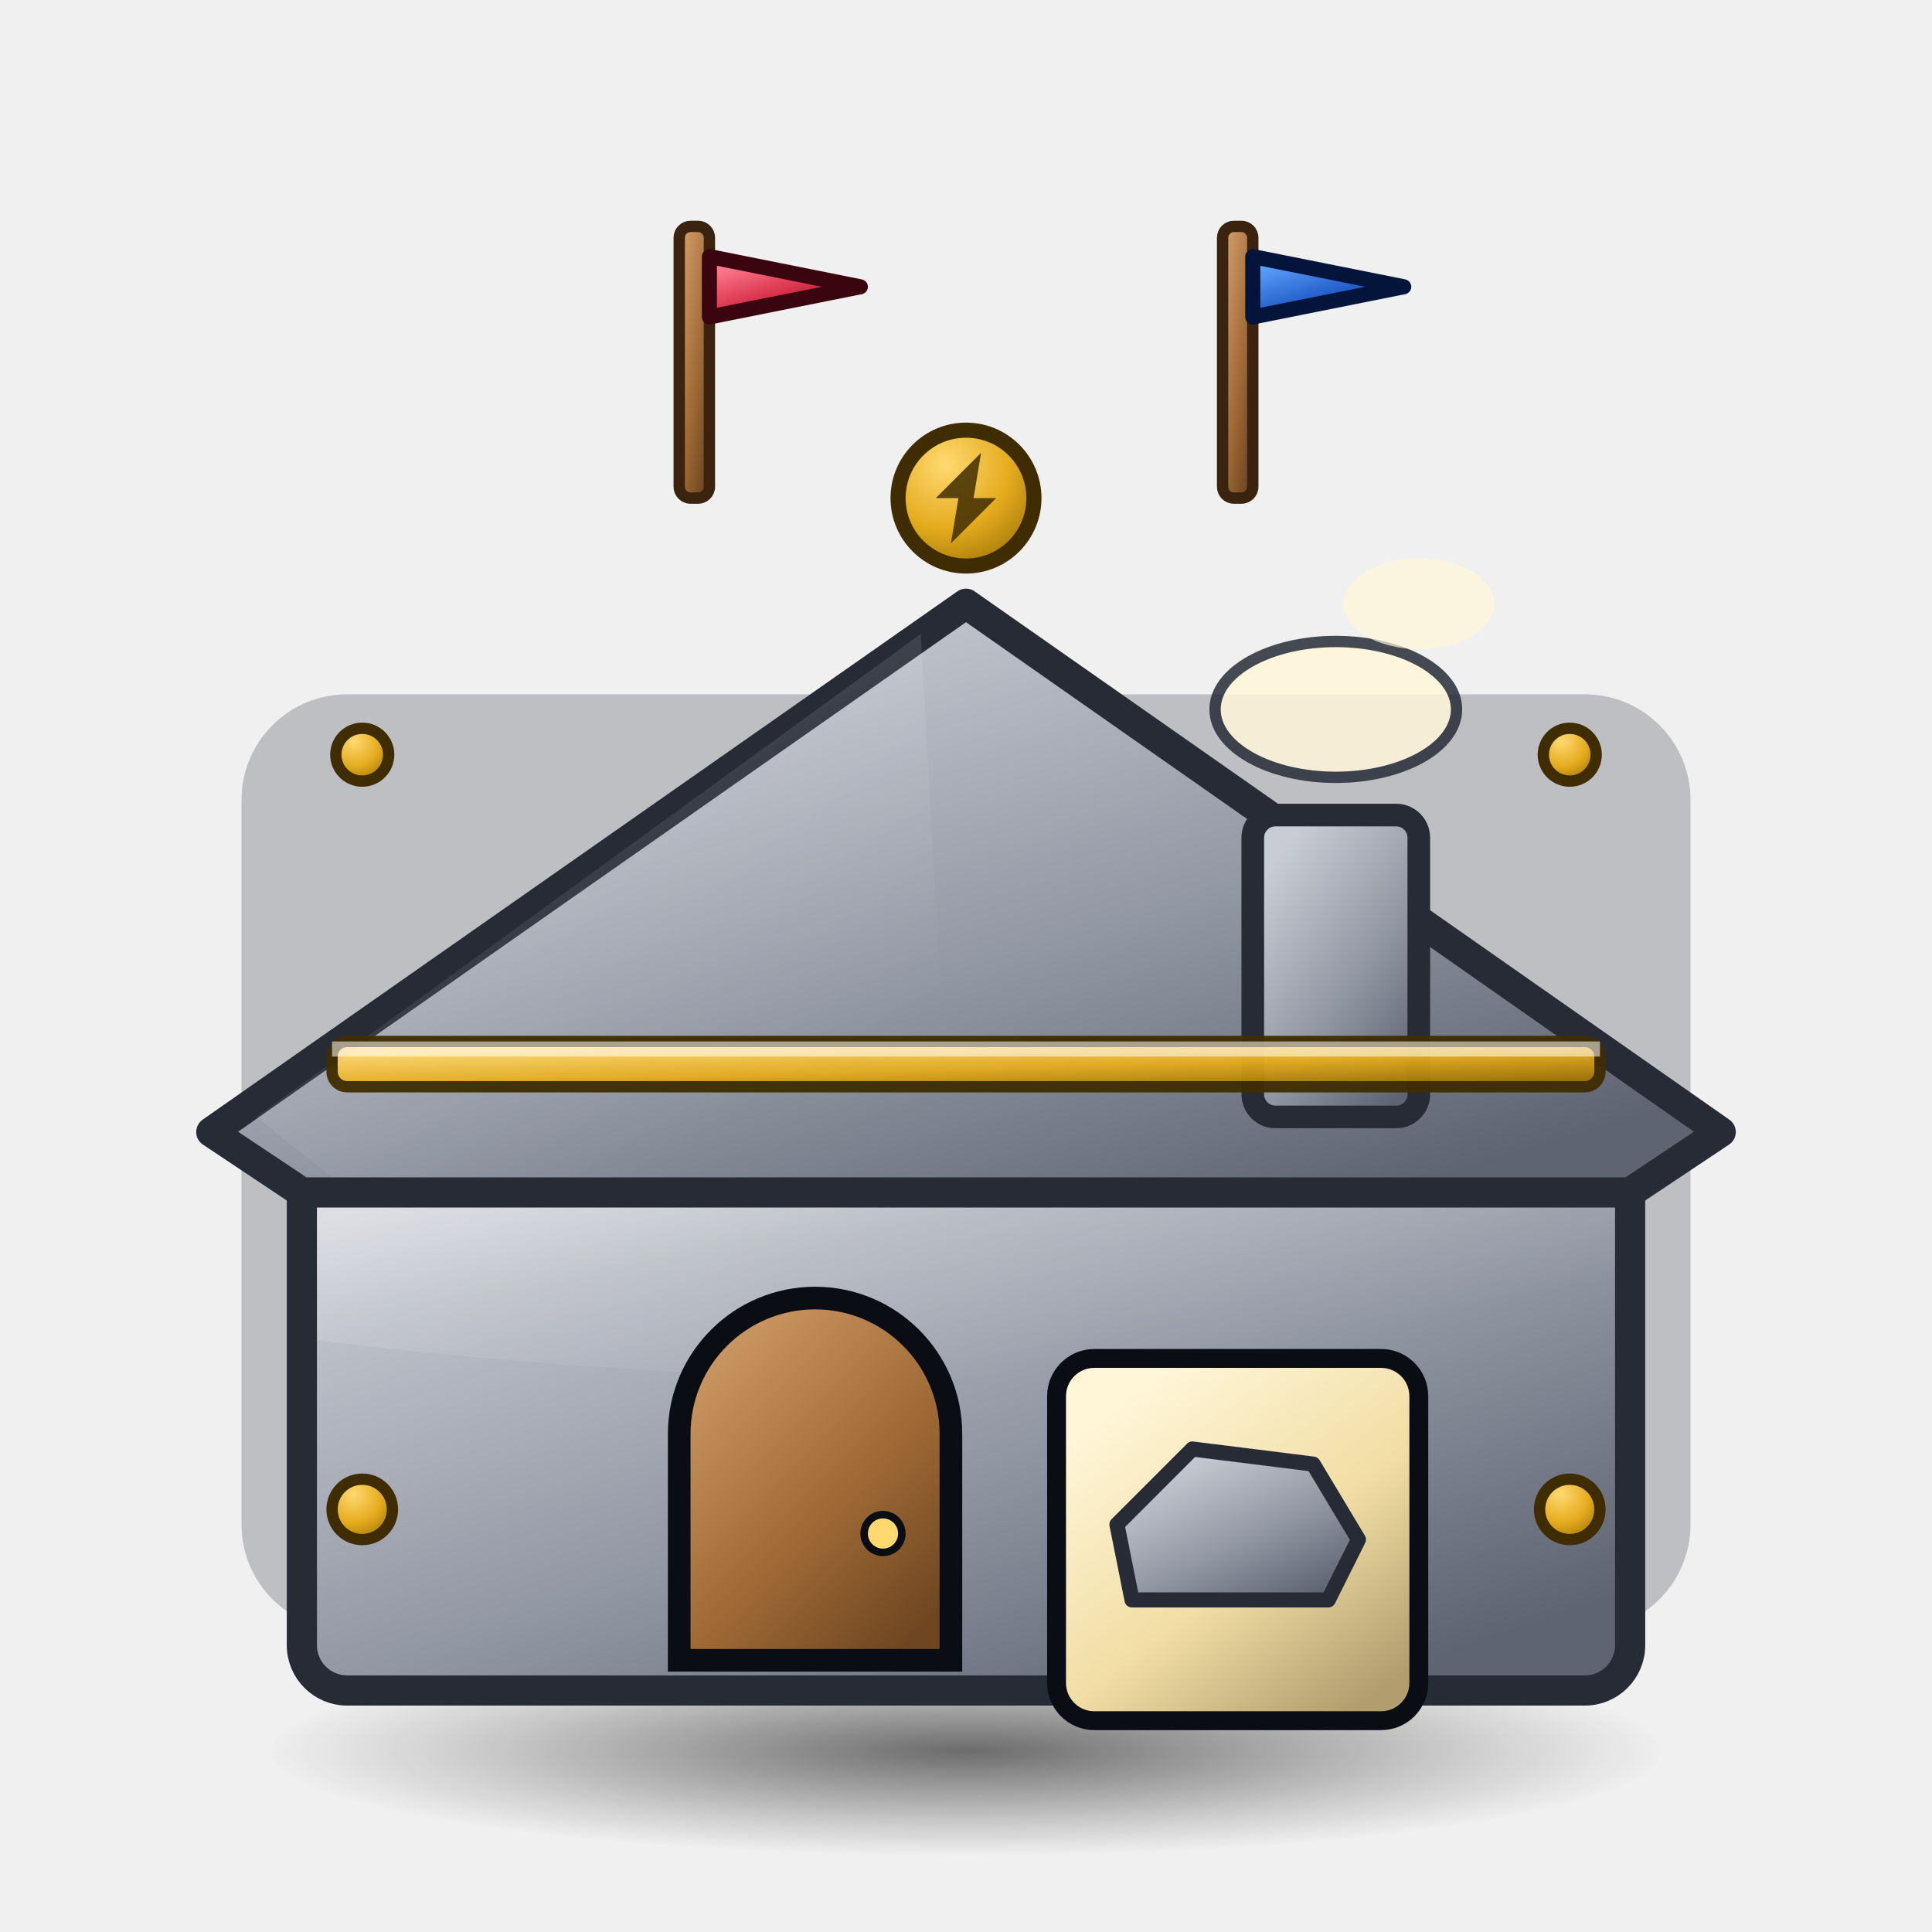
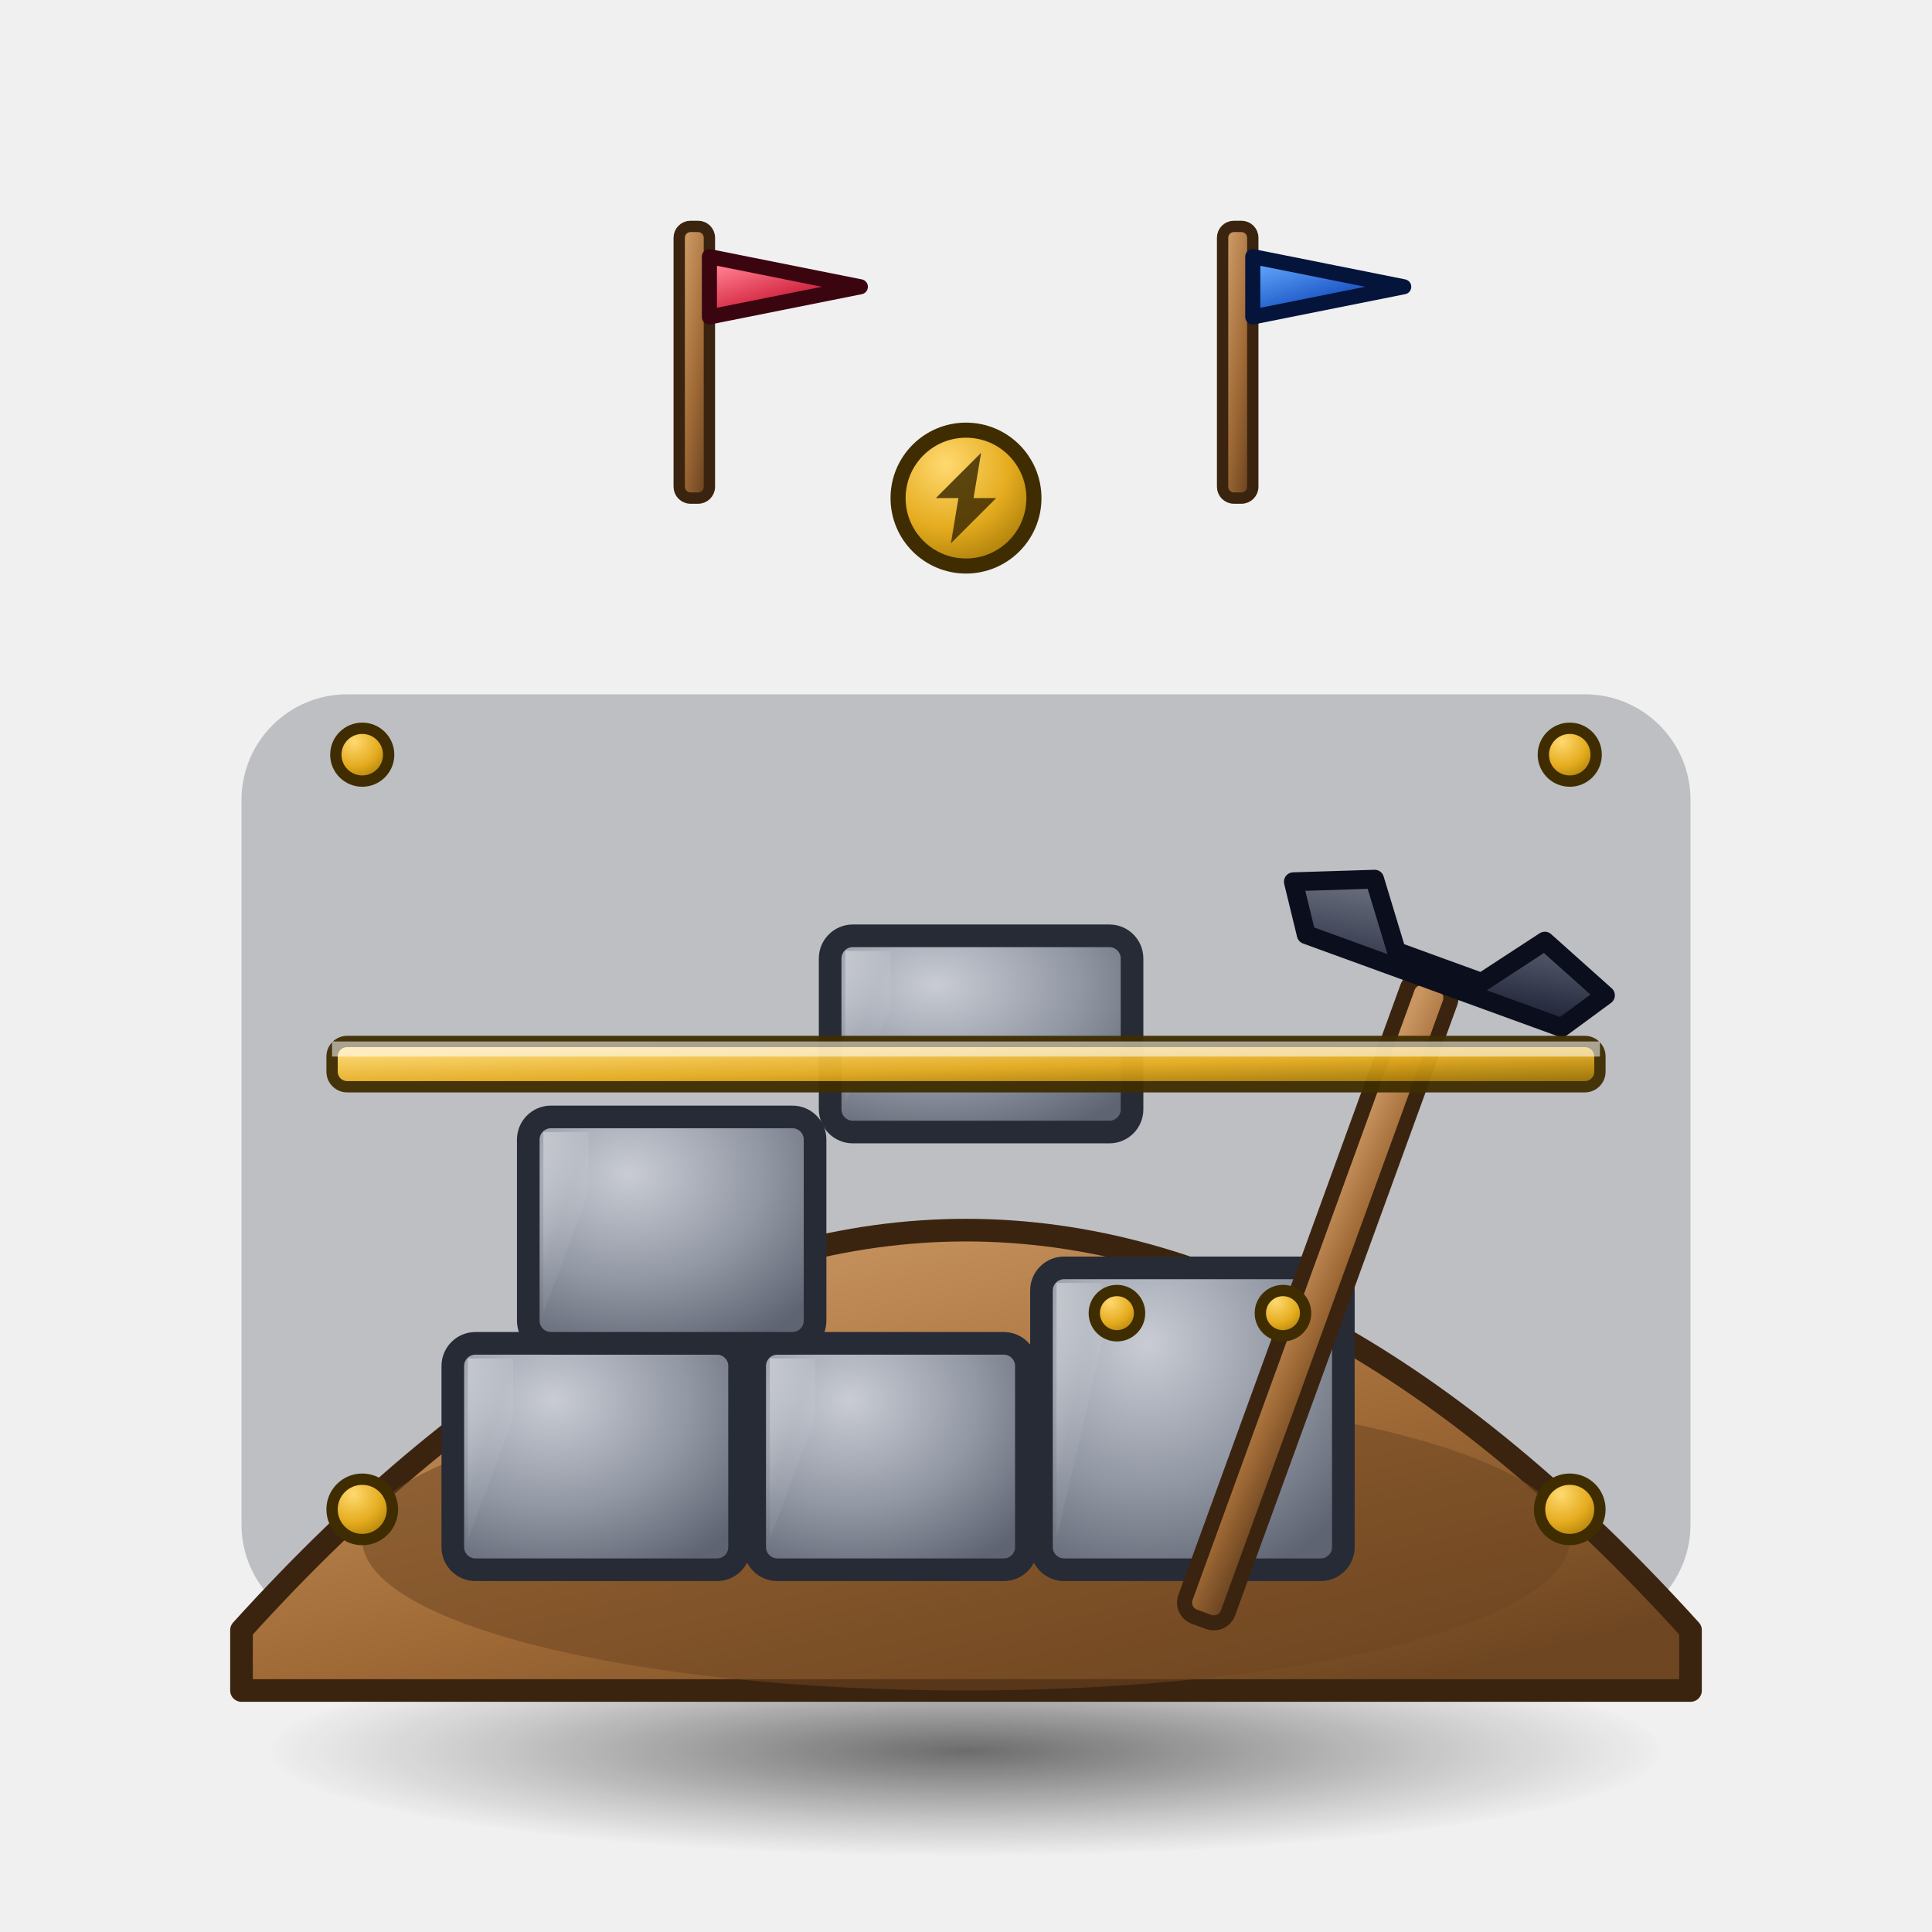
<svg xmlns="http://www.w3.org/2000/svg" viewBox="0 0 256 256" width="256" height="256" shape-rendering="geometricPrecision">
  <defs>
    <filter id="gk-shadow-soft" x="-30%" y="-30%" width="160%" height="160%">
      <feGaussianBlur in="SourceAlpha" stdDeviation="3" />
      <feOffset dx="0" dy="3" result="b" />
      <feComponentTransfer>
        <feFuncA type="linear" slope="0.55" />
      </feComponentTransfer>
      <feMerge>
        <feMergeNode />
        <feMergeNode in="SourceGraphic" />
      </feMerge>
    </filter>
    <filter id="gk-bevel" x="-10%" y="-10%" width="120%" height="120%">
      <feGaussianBlur in="SourceAlpha" stdDeviation="2" result="blur" />
      <feSpecularLighting in="blur" surfaceScale="3" specularConstant="0.6" specularExponent="20" lighting-color="#ffffff" result="spec">
        <feDistantLight azimuth="135" elevation="55" />
      </feSpecularLighting>
      <feComposite in="spec" in2="SourceAlpha" operator="in" result="specMasked" />
      <feComposite in="SourceGraphic" in2="specMasked" operator="arithmetic" k1="0" k2="1" k3="1" k4="0" />
    </filter>
    <linearGradient id="gk-gloss" x1="0" y1="0" x2="0.7" y2="0.9">
      <stop offset="0" stop-color="#FFFFFF" stop-opacity="0.85" />
      <stop offset="0.55" stop-color="#FFFFFF" stop-opacity="0.18" />
      <stop offset="1" stop-color="#FFFFFF" stop-opacity="0" />
    </linearGradient>
    <radialGradient id="gk-contact-shadow" cx="0.5" cy="0.5" r="0.5">
      <stop offset="0" stop-color="#000000" stop-opacity="0.55" />
      <stop offset="0.7" stop-color="#000000" stop-opacity="0.15" />
      <stop offset="1" stop-color="#000000" stop-opacity="0" />
    </radialGradient>
    <linearGradient id="gk-grad-wood" x1="0.2" y1="0.1" x2="0.85" y2="0.95">
      <stop offset="0" stop-color="#C99560" />
      <stop offset="0.55" stop-color="#A06A36" />
      <stop offset="1" stop-color="#6E4621" />
    </linearGradient>
    <radialGradient id="gk-rgrad-wood" cx="0.35" cy="0.25" r="0.85">
      <stop offset="0" stop-color="#C99560" />
      <stop offset="0.55" stop-color="#A06A36" />
      <stop offset="1" stop-color="#6E4621" />
    </radialGradient>
    <linearGradient id="gk-grad-stone" x1="0.2" y1="0.1" x2="0.85" y2="0.95">
      <stop offset="0" stop-color="#C9CCD4" />
      <stop offset="0.55" stop-color="#9298A4" />
      <stop offset="1" stop-color="#5E6471" />
    </linearGradient>
    <radialGradient id="gk-rgrad-stone" cx="0.35" cy="0.25" r="0.85">
      <stop offset="0" stop-color="#C9CCD4" />
      <stop offset="0.55" stop-color="#9298A4" />
      <stop offset="1" stop-color="#5E6471" />
    </radialGradient>
    <linearGradient id="gk-grad-brick" x1="0.2" y1="0.1" x2="0.85" y2="0.95">
      <stop offset="0" stop-color="#CE684D" />
      <stop offset="0.55" stop-color="#9C4231" />
      <stop offset="1" stop-color="#6A2618" />
    </linearGradient>
    <radialGradient id="gk-rgrad-brick" cx="0.35" cy="0.25" r="0.85">
      <stop offset="0" stop-color="#CE684D" />
      <stop offset="0.55" stop-color="#9C4231" />
      <stop offset="1" stop-color="#6A2618" />
    </radialGradient>
    <linearGradient id="gk-grad-thatch" x1="0.2" y1="0.1" x2="0.85" y2="0.95">
      <stop offset="0" stop-color="#E3B563" />
      <stop offset="0.55" stop-color="#B0832F" />
      <stop offset="1" stop-color="#79581B" />
    </linearGradient>
    <radialGradient id="gk-rgrad-thatch" cx="0.35" cy="0.25" r="0.85">
      <stop offset="0" stop-color="#E3B563" />
      <stop offset="0.55" stop-color="#B0832F" />
      <stop offset="1" stop-color="#79581B" />
    </radialGradient>
    <linearGradient id="gk-grad-steel" x1="0.2" y1="0.1" x2="0.85" y2="0.95">
      <stop offset="0" stop-color="#A0B0BE" />
      <stop offset="0.55" stop-color="#6F8190" />
      <stop offset="1" stop-color="#3F4D5A" />
    </linearGradient>
    <radialGradient id="gk-rgrad-steel" cx="0.35" cy="0.25" r="0.85">
      <stop offset="0" stop-color="#A0B0BE" />
      <stop offset="0.55" stop-color="#6F8190" />
      <stop offset="1" stop-color="#3F4D5A" />
    </radialGradient>
    <linearGradient id="gk-grad-iron" x1="0.2" y1="0.1" x2="0.85" y2="0.95">
      <stop offset="0" stop-color="#6B7080" />
      <stop offset="0.55" stop-color="#43485A" />
      <stop offset="1" stop-color="#21253A" />
    </linearGradient>
    <radialGradient id="gk-rgrad-iron" cx="0.35" cy="0.25" r="0.85">
      <stop offset="0" stop-color="#6B7080" />
      <stop offset="0.55" stop-color="#43485A" />
      <stop offset="1" stop-color="#21253A" />
    </radialGradient>
    <linearGradient id="gk-grad-copper" x1="0.2" y1="0.1" x2="0.85" y2="0.95">
      <stop offset="0" stop-color="#E2A172" />
      <stop offset="0.55" stop-color="#B36839" />
      <stop offset="1" stop-color="#7A3F1B" />
    </linearGradient>
    <radialGradient id="gk-rgrad-copper" cx="0.35" cy="0.25" r="0.85">
      <stop offset="0" stop-color="#E2A172" />
      <stop offset="0.55" stop-color="#B36839" />
      <stop offset="1" stop-color="#7A3F1B" />
    </radialGradient>
    <linearGradient id="gk-grad-gold" x1="0.2" y1="0.1" x2="0.85" y2="0.95">
      <stop offset="0" stop-color="#FFD970" />
      <stop offset="0.55" stop-color="#E5AC1F" />
      <stop offset="1" stop-color="#9F7505" />
    </linearGradient>
    <radialGradient id="gk-rgrad-gold" cx="0.35" cy="0.25" r="0.85">
      <stop offset="0" stop-color="#FFD970" />
      <stop offset="0.55" stop-color="#E5AC1F" />
      <stop offset="1" stop-color="#9F7505" />
    </radialGradient>
    <linearGradient id="gk-grad-ruby" x1="0.2" y1="0.1" x2="0.85" y2="0.95">
      <stop offset="0" stop-color="#FF7A8C" />
      <stop offset="0.55" stop-color="#D62E48" />
      <stop offset="1" stop-color="#8C1428" />
    </linearGradient>
    <radialGradient id="gk-rgrad-ruby" cx="0.35" cy="0.25" r="0.85">
      <stop offset="0" stop-color="#FF7A8C" />
      <stop offset="0.55" stop-color="#D62E48" />
      <stop offset="1" stop-color="#8C1428" />
    </radialGradient>
    <linearGradient id="gk-grad-emerald" x1="0.2" y1="0.1" x2="0.85" y2="0.95">
      <stop offset="0" stop-color="#5BDD96" />
      <stop offset="0.55" stop-color="#1FA561" />
      <stop offset="1" stop-color="#0E6C3D" />
    </linearGradient>
    <radialGradient id="gk-rgrad-emerald" cx="0.35" cy="0.25" r="0.85">
      <stop offset="0" stop-color="#5BDD96" />
      <stop offset="0.55" stop-color="#1FA561" />
      <stop offset="1" stop-color="#0E6C3D" />
    </radialGradient>
    <linearGradient id="gk-grad-sapphire" x1="0.2" y1="0.1" x2="0.85" y2="0.95">
      <stop offset="0" stop-color="#5A9EF7" />
      <stop offset="0.55" stop-color="#235FCB" />
      <stop offset="1" stop-color="#103480" />
    </linearGradient>
    <radialGradient id="gk-rgrad-sapphire" cx="0.35" cy="0.25" r="0.85">
      <stop offset="0" stop-color="#5A9EF7" />
      <stop offset="0.55" stop-color="#235FCB" />
      <stop offset="1" stop-color="#103480" />
    </radialGradient>
    <linearGradient id="gk-grad-amethyst" x1="0.2" y1="0.1" x2="0.85" y2="0.95">
      <stop offset="0" stop-color="#B581FF" />
      <stop offset="0.55" stop-color="#7E47D6" />
      <stop offset="1" stop-color="#4C2289" />
    </linearGradient>
    <radialGradient id="gk-rgrad-amethyst" cx="0.35" cy="0.25" r="0.85">
      <stop offset="0" stop-color="#B581FF" />
      <stop offset="0.55" stop-color="#7E47D6" />
      <stop offset="1" stop-color="#4C2289" />
    </radialGradient>
    <linearGradient id="gk-grad-leaf" x1="0.2" y1="0.1" x2="0.85" y2="0.95">
      <stop offset="0" stop-color="#7BD15A" />
      <stop offset="0.55" stop-color="#3D9226" />
      <stop offset="1" stop-color="#1F5712" />
    </linearGradient>
    <radialGradient id="gk-rgrad-leaf" cx="0.35" cy="0.25" r="0.85">
      <stop offset="0" stop-color="#7BD15A" />
      <stop offset="0.55" stop-color="#3D9226" />
      <stop offset="1" stop-color="#1F5712" />
    </radialGradient>
    <linearGradient id="gk-grad-sky" x1="0.2" y1="0.1" x2="0.85" y2="0.95">
      <stop offset="0" stop-color="#A8D9FF" />
      <stop offset="0.55" stop-color="#5FA8E8" />
      <stop offset="1" stop-color="#2C6BB0" />
    </linearGradient>
    <radialGradient id="gk-rgrad-sky" cx="0.35" cy="0.25" r="0.85">
      <stop offset="0" stop-color="#A8D9FF" />
      <stop offset="0.55" stop-color="#5FA8E8" />
      <stop offset="1" stop-color="#2C6BB0" />
    </radialGradient>
    <linearGradient id="gk-grad-dark" x1="0.2" y1="0.1" x2="0.85" y2="0.95">
      <stop offset="0" stop-color="#3A4250" />
      <stop offset="0.55" stop-color="#222937" />
      <stop offset="1" stop-color="#10141C" />
    </linearGradient>
    <radialGradient id="gk-rgrad-dark" cx="0.35" cy="0.25" r="0.85">
      <stop offset="0" stop-color="#3A4250" />
      <stop offset="0.55" stop-color="#222937" />
      <stop offset="1" stop-color="#10141C" />
    </radialGradient>
    <linearGradient id="gk-grad-cream" x1="0.2" y1="0.1" x2="0.85" y2="0.95">
      <stop offset="0" stop-color="#FFF6D8" />
      <stop offset="0.55" stop-color="#F1DDA4" />
      <stop offset="1" stop-color="#B19D6E" />
    </linearGradient>
    <radialGradient id="gk-rgrad-cream" cx="0.35" cy="0.25" r="0.85">
      <stop offset="0" stop-color="#FFF6D8" />
      <stop offset="0.55" stop-color="#F1DDA4" />
      <stop offset="1" stop-color="#B19D6E" />
    </radialGradient>
    <radialGradient id="gk-rarity-common" cx="0.5" cy="0.55" r="0.55">
      <stop offset="0" stop-color="#9298A4" stop-opacity="0.85" />
      <stop offset="0.6" stop-color="#9298A4" stop-opacity="0.35" />
      <stop offset="1" stop-color="#9298A4" stop-opacity="0" />
    </radialGradient>
    <radialGradient id="gk-rarity-uncommon" cx="0.5" cy="0.55" r="0.55">
      <stop offset="0" stop-color="#3D9226" stop-opacity="0.85" />
      <stop offset="0.6" stop-color="#3D9226" stop-opacity="0.35" />
      <stop offset="1" stop-color="#3D9226" stop-opacity="0" />
    </radialGradient>
    <radialGradient id="gk-rarity-rare" cx="0.5" cy="0.55" r="0.55">
      <stop offset="0" stop-color="#235FCB" stop-opacity="0.85" />
      <stop offset="0.6" stop-color="#235FCB" stop-opacity="0.35" />
      <stop offset="1" stop-color="#235FCB" stop-opacity="0" />
    </radialGradient>
    <radialGradient id="gk-rarity-epic" cx="0.5" cy="0.55" r="0.55">
      <stop offset="0" stop-color="#7E47D6" stop-opacity="0.85" />
      <stop offset="0.6" stop-color="#7E47D6" stop-opacity="0.35" />
      <stop offset="1" stop-color="#7E47D6" stop-opacity="0" />
    </radialGradient>
    <radialGradient id="gk-rarity-legendary" cx="0.5" cy="0.55" r="0.55">
      <stop offset="0" stop-color="#E5AC1F" stop-opacity="0.85" />
      <stop offset="0.6" stop-color="#E5AC1F" stop-opacity="0.35" />
      <stop offset="1" stop-color="#E5AC1F" stop-opacity="0" />
    </radialGradient>
    <radialGradient id="gk-rarity-mythic" cx="0.5" cy="0.55" r="0.55">
      <stop offset="0" stop-color="#D62E48" stop-opacity="0.85" />
      <stop offset="0.6" stop-color="#D62E48" stop-opacity="0.35" />
      <stop offset="1" stop-color="#D62E48" stop-opacity="0" />
    </radialGradient>
  </defs>
  <rect x="32" y="92" width="192" height="124" rx="14" fill="#5E6471" opacity="0.35" />
  <ellipse cx="128" cy="232" rx="92" ry="14" fill="url(#gk-contact-shadow)" />
-   <rect x="40" y="144" width="176" height="80" rx="6" ry="6" fill="url(#gk-grad-stone)" stroke="#262B36" stroke-width="4" />
-   <path d="M 42 150              Q 42 146 46 146              L 210 146              Q 214 146 214 150              L 214 177.6              Q 128 188 42 177.6              Z" fill="url(#gk-gloss)" opacity="0.7" pointer-events="none" />
-   <path d="M 28 150          L 128 80          L 228 150          L 216 158          L 40 158 Z" fill="url(#gk-grad-stone)" stroke="#262B36" stroke-width="4" stroke-linejoin="round" />
-   <path d="M 34 148 L 122 84 L 126 156 L 44 156 Z" fill="url(#gk-gloss)" opacity="0.5" />
-   <rect x="166" y="108" width="22" height="40" rx="3" fill="url(#gk-grad-stone)" stroke="#262B36" stroke-width="3" />
-   <ellipse cx="177" cy="94" rx="16" ry="9" fill="#FFF6D8" opacity="0.85" stroke="#262B36" stroke-width="1.5" />
-   <ellipse cx="188" cy="80" rx="10" ry="6" fill="#FFF6D8" opacity="0.7" />
-   <path d="M 90 220              L 90 190              A 18 18 0 0 1 126 190              L 126 220 Z" fill="url(#gk-grad-wood)" stroke="#0A0D14" stroke-width="3" />
-   <circle cx="117" cy="203.2" r="2.5" fill="#FFD970" stroke="#0A0D14" stroke-width="1" />
-   <rect x="140" y="180" width="48" height="48" rx="5" fill="url(#gk-grad-cream)" stroke="#0A0D14" stroke-width="2.5" />
-   <path d="M 150 212 L 148 202 L 158 192 L 174 194 L 180 204 L 176 212 Z" fill="url(#gk-grad-stone)" stroke="#262B36" stroke-width="2" stroke-linejoin="round" />
+   <path d="M 32 216 Q 128 110 224 216 L 224 224 L 32 224 Z" fill="url(#gk-grad-wood)" stroke="#3B240F" stroke-width="3" stroke-linejoin="round" />
+   <ellipse cx="128" cy="204" rx="80" ry="20" fill="#6E4621" opacity="0.55" />
+   <g>
+     <rect x="60" y="178" width="38" height="30" rx="3" ry="3" fill="url(#gk-rgrad-stone)" stroke="#262B36" stroke-width="3" />
+     <path d="M 62 180 L 68 180 L 68 188 L 62 204 Z" fill="url(#gk-gloss)" opacity="0.45" pointer-events="none" />
+     <rect x="100" y="178" width="36" height="30" rx="3" ry="3" fill="url(#gk-rgrad-stone)" stroke="#262B36" stroke-width="3" />
+     <path d="M 102 180 L 108 180 L 108 188 L 102 204 Z" fill="url(#gk-gloss)" opacity="0.45" pointer-events="none" />
+     <rect x="70" y="148" width="38" height="30" rx="3" ry="3" fill="url(#gk-rgrad-stone)" stroke="#262B36" stroke-width="3" />
+     <path d="M 72 150 L 78 150 L 78 158 L 72 174 Z" fill="url(#gk-gloss)" opacity="0.45" pointer-events="none" />
+     <rect x="138" y="168" width="40" height="40" rx="3" ry="3" fill="url(#gk-rgrad-stone)" stroke="#262B36" stroke-width="3" />
+     <path d="M 140 170 L 146 170 L 146 178 L 140 204 Z" fill="url(#gk-gloss)" opacity="0.45" pointer-events="none" />
+     <rect x="110" y="124" width="40" height="26" rx="3" ry="3" fill="url(#gk-rgrad-stone)" stroke="#262B36" stroke-width="3" />
+     <path d="M 112 126 L 118 126 L 118 134 L 112 146 Z" fill="url(#gk-gloss)" opacity="0.45" pointer-events="none" />
+   </g>
+   <g transform="translate(190, 130) rotate(20)">
+     <rect x="-3" y="0" width="6" height="90" rx="2" fill="url(#gk-grad-wood)" stroke="#3B240F" stroke-width="2" />
+     <path d="M -18 0 L 18 0 L 22 -6 L 12 -10 L 6 -2 L -6 -2 L -12 -10 L -22 -6 Z" fill="url(#gk-grad-iron)" stroke="#0B0E1C" stroke-width="2.5" stroke-linejoin="round" />
+   </g>
+   <circle cx="148" cy="174" r="3" fill="url(#gk-rgrad-gold)" stroke="#3F2D01" stroke-width="1.5" />
+   <circle cx="170" cy="174" r="3" fill="url(#gk-rgrad-gold)" stroke="#3F2D01" stroke-width="1.5" />
  <g>
    <rect x="90" y="30" width="4" height="36" rx="1.5" fill="url(#gk-grad-wood)" stroke="#3B240F" stroke-width="1.5" />
    <path d="M 94 34            L 114 38            L 94 42 Z" fill="url(#gk-grad-ruby)" stroke="#3B0510" stroke-width="2" stroke-linejoin="round" />
  </g>
  <rect x="44" y="138" width="168" height="6" rx="2" fill="url(#gk-grad-gold)" stroke="#3F2D01" stroke-width="1.5" opacity="0.95" />
  <rect x="44" y="138" width="168" height="2" fill="#FFFFFF" opacity="0.55" />
  <g fill="url(#gk-rgrad-gold)" stroke="#3F2D01" stroke-width="1.5">
    <circle cx="48" cy="200" r="4" />
    <circle cx="208" cy="200" r="4" />
    <circle cx="48" cy="100" r="3.5" />
    <circle cx="208" cy="100" r="3.5" />
  </g>
  <g>
    <rect x="162" y="30" width="4" height="36" rx="1.5" fill="url(#gk-grad-wood)" stroke="#3B240F" stroke-width="1.5" />
    <path d="M 166 34            L 186 38            L 166 42 Z" fill="url(#gk-grad-sapphire)" stroke="#04143B" stroke-width="2" stroke-linejoin="round" />
  </g>
  <circle cx="128" cy="66" r="9" fill="url(#gk-rgrad-gold)" stroke="#3F2D01" stroke-width="2" />
  <path d="M 130 60          L 124 66          L 127 66          L 126 72          L 132 66          L 129 66 Z" fill="#3F2D01" opacity="0.85" />
</svg>
